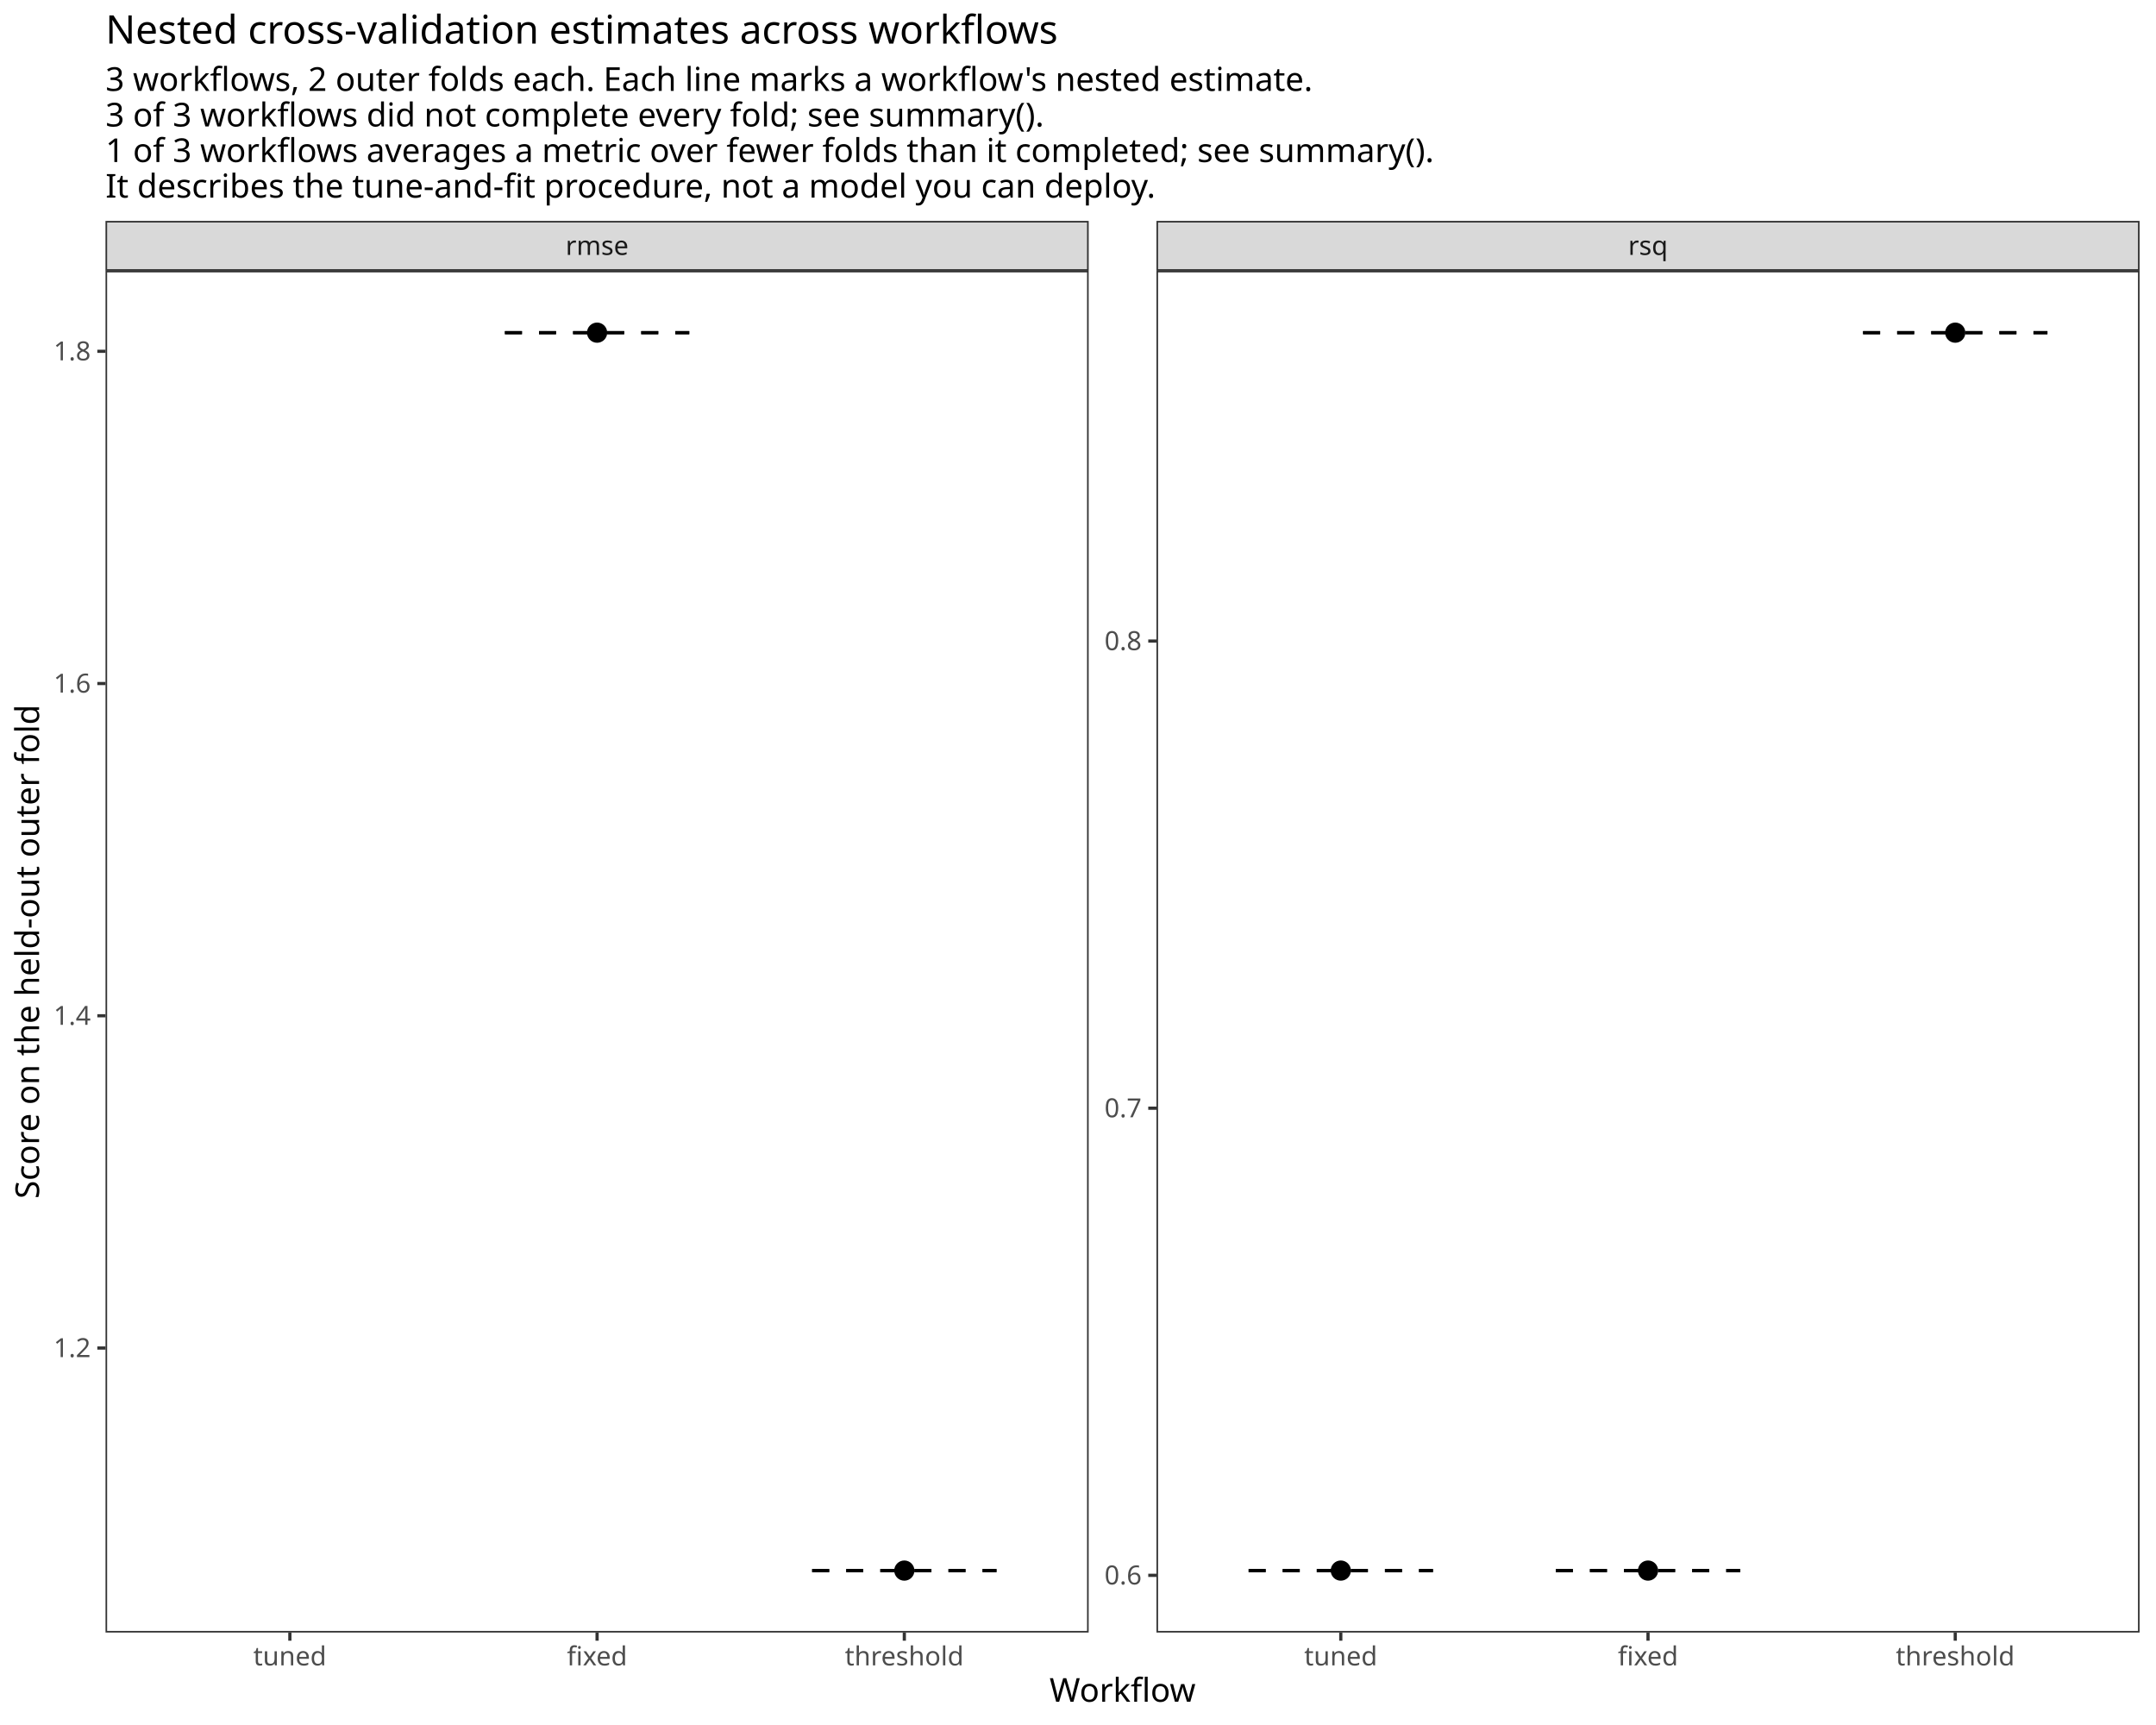
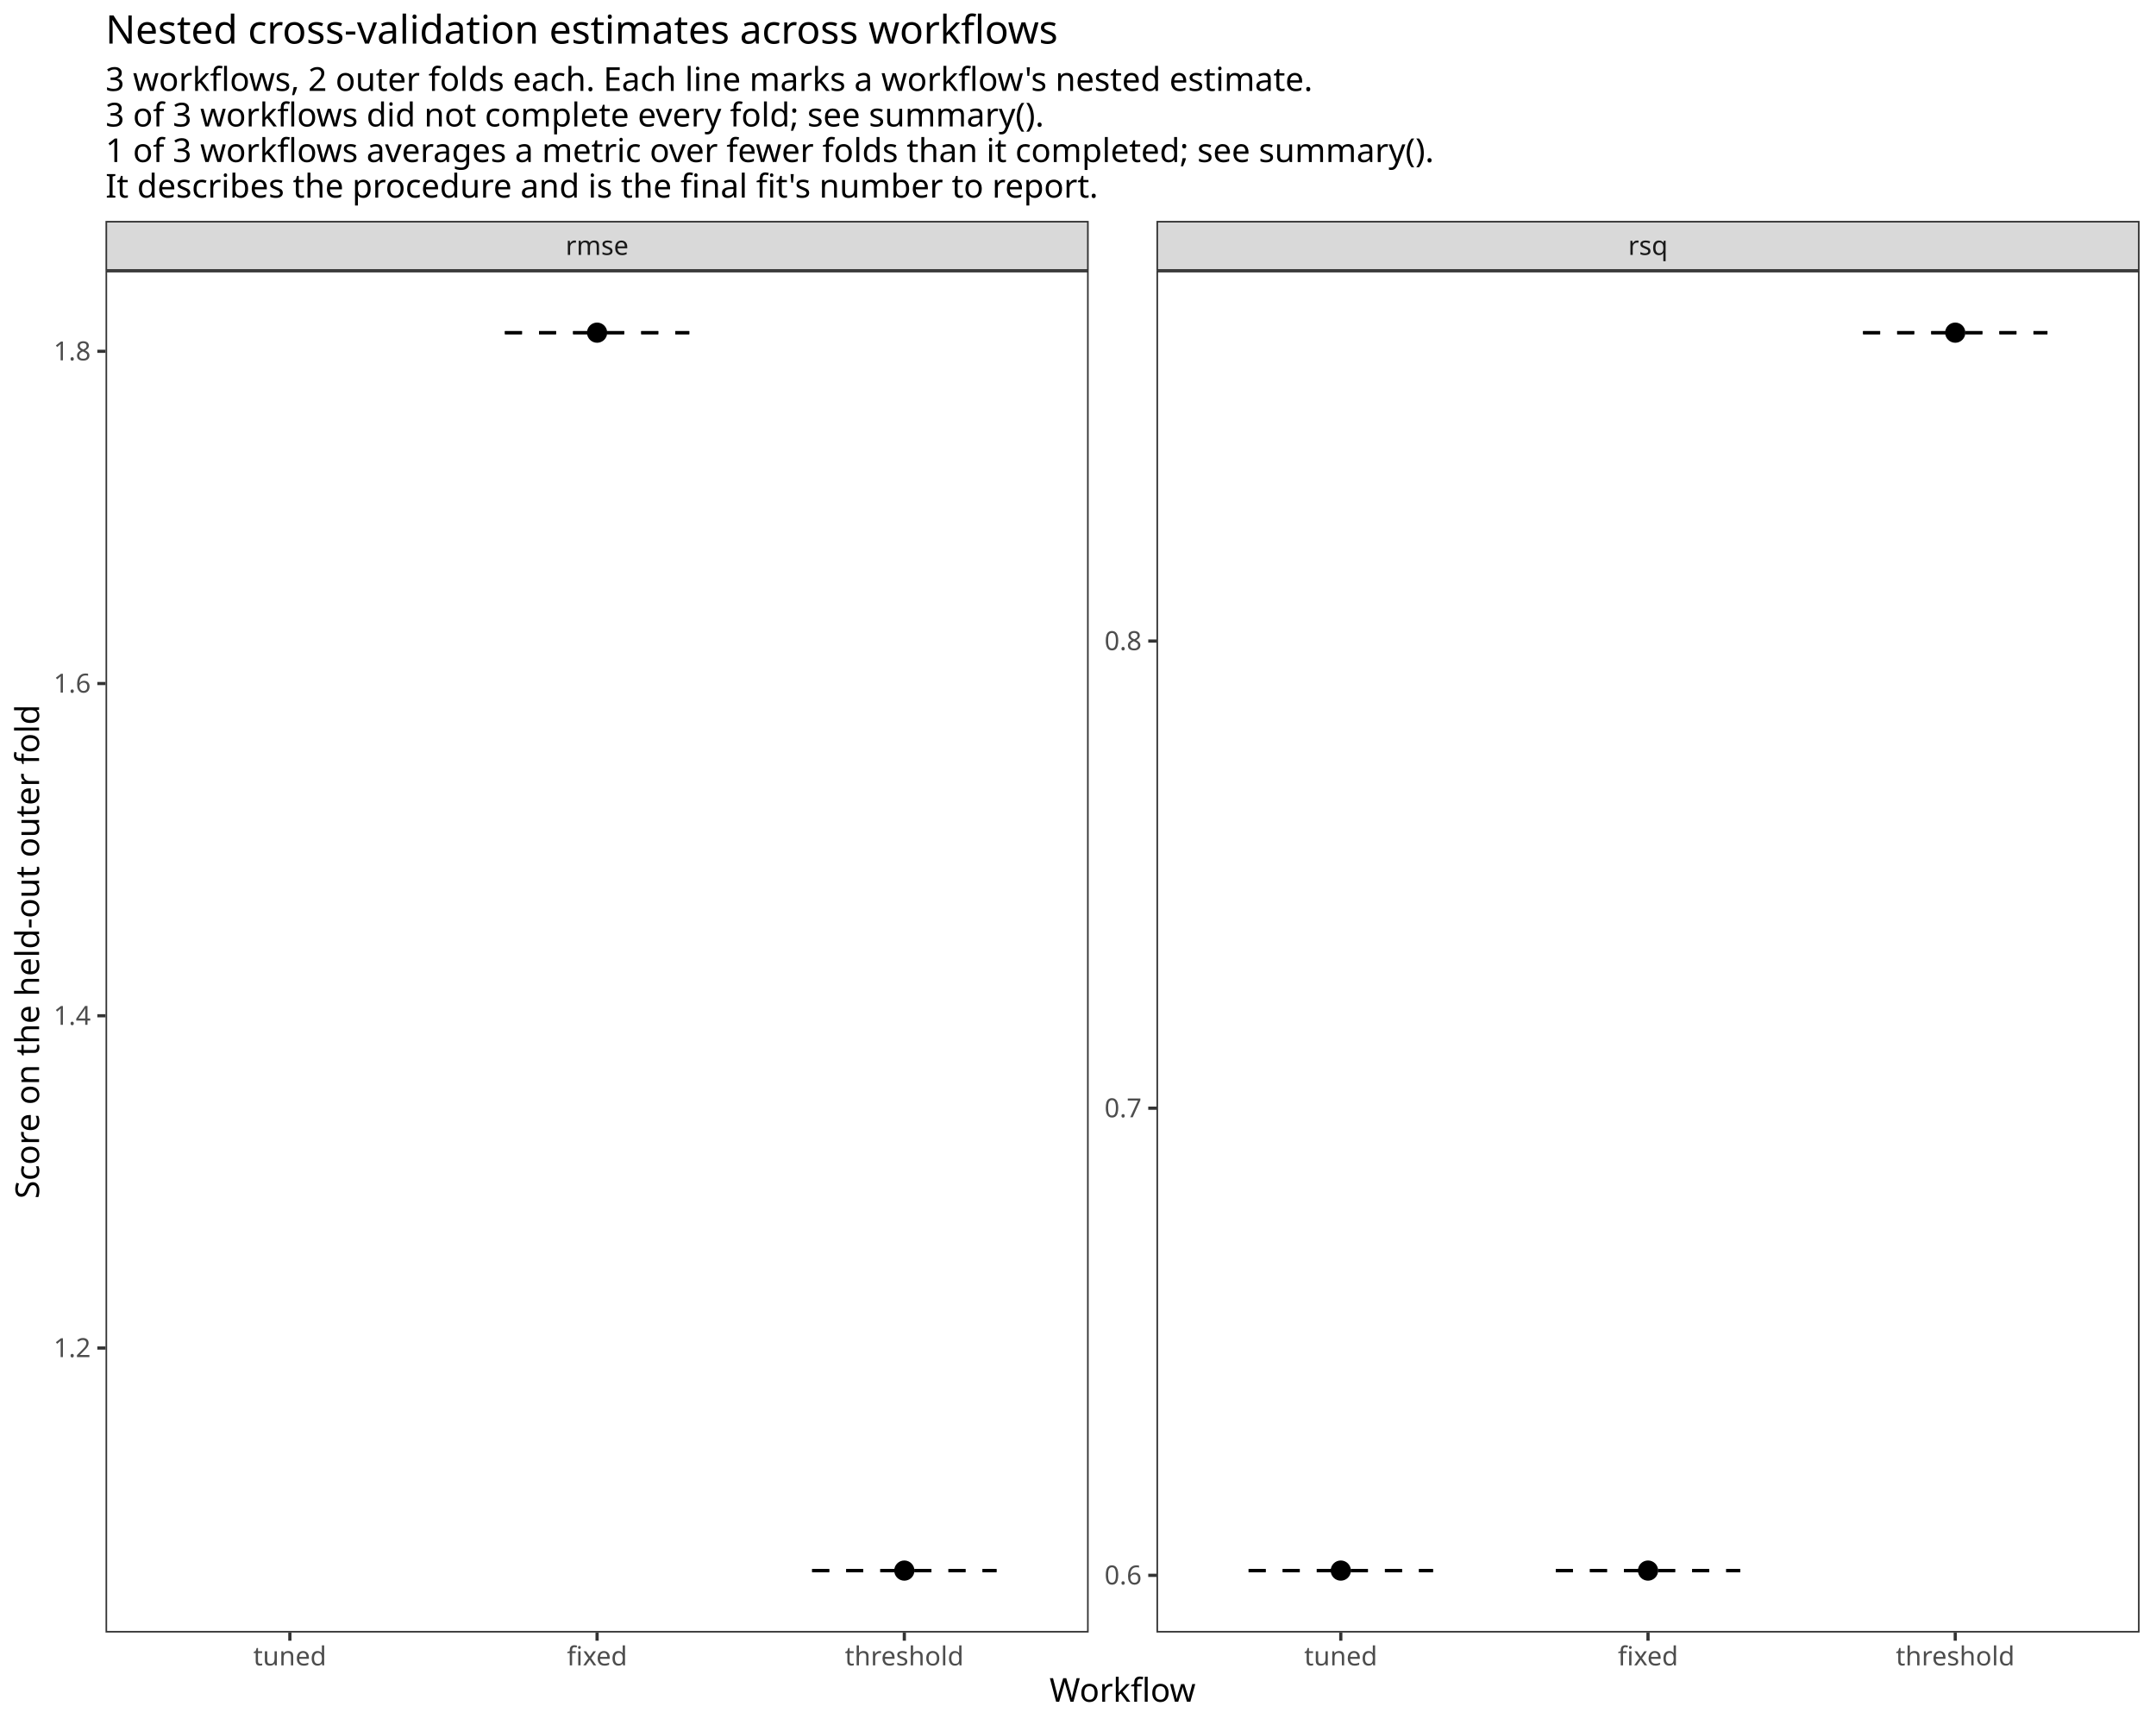
<svg xmlns="http://www.w3.org/2000/svg" class="svglite" data-engine-version="2.0" width="720.00pt" height="576.00pt" viewBox="0 0 720.00 576.00">
  <defs>
    <style type="text/css">
    .svglite line, .svglite polyline, .svglite polygon, .svglite path, .svglite rect, .svglite circle {
      fill: none;
      stroke: #000000;
      stroke-linecap: round;
      stroke-linejoin: round;
      stroke-miterlimit: 10.00;
    }
  </style>
  </defs>
  <rect width="100%" height="100%" style="stroke: none; fill: #FFFFFF;" />
  <defs>
    <clipPath id="cpMC4wMHw3MjAuMDB8MC4wMHw1NzYuMDA=">
      <rect x="0.00" y="0.00" width="720.00" height="576.00" />
    </clipPath>
  </defs>
  <g clip-path="url(#cpMC4wMHw3MjAuMDB8MC4wMHw1NzYuMDA=)">
    <rect x="0.00" y="0.00" width="720.00" height="576.00" style="stroke-width: 1.07; stroke: #FFFFFF; fill: #FFFFFF;" />
  </g>
  <defs>
    <clipPath id="cpMzUuMjR8MzYzLjU2fDkwLjQxfDU0NS4xMQ==">
      <rect x="35.24" y="90.41" width="328.32" height="454.71" />
    </clipPath>
  </defs>
  <g clip-path="url(#cpMzUuMjR8MzYzLjU2fDkwLjQxfDU0NS4xMQ==)">
    <rect x="35.24" y="90.41" width="328.32" height="454.71" style="stroke-width: 1.07; stroke: none; fill: #FFFFFF;" />
    <polyline points="168.62,111.08 230.18,111.08 " style="stroke-width: 1.07; stroke-dasharray: 5.69,5.69; stroke-linecap: butt;" />
    <polyline points="199.40,111.08 199.40,111.08 " style="stroke-width: 1.07; stroke-dasharray: 5.69,5.69; stroke-linecap: butt;" />
    <polyline points="168.62,111.08 230.18,111.08 " style="stroke-width: 1.07; stroke-dasharray: 5.69,5.69; stroke-linecap: butt;" />
    <polyline points="271.22,524.44 332.78,524.44 " style="stroke-width: 1.07; stroke-dasharray: 5.69,5.69; stroke-linecap: butt;" />
    <polyline points="302.00,524.44 302.00,524.44 " style="stroke-width: 1.07; stroke-dasharray: 5.69,5.69; stroke-linecap: butt;" />
    <polyline points="271.22,524.44 332.78,524.44 " style="stroke-width: 1.07; stroke-dasharray: 5.69,5.69; stroke-linecap: butt;" />
    <circle cx="199.40" cy="111.08" r="3.02" style="stroke-width: 0.71; fill: #000000;" />
    <circle cx="302.00" cy="524.44" r="3.02" style="stroke-width: 0.71; fill: #000000;" />
    <rect x="35.24" y="90.41" width="328.32" height="454.71" style="stroke-width: 1.07; stroke: #333333;" />
  </g>
  <g clip-path="url(#cpMC4wMHw3MjAuMDB8MC4wMHw1NzYuMDA=)">
</g>
  <defs>
    <clipPath id="cpMzg2LjIwfDcxNC41Mnw5MC40MXw1NDUuMTE=">
      <rect x="386.20" y="90.41" width="328.32" height="454.71" />
    </clipPath>
  </defs>
  <g clip-path="url(#cpMzg2LjIwfDcxNC41Mnw5MC40MXw1NDUuMTE=)">
    <rect x="386.20" y="90.41" width="328.32" height="454.71" style="stroke-width: 1.07; stroke: none; fill: #FFFFFF;" />
    <polyline points="416.98,524.44 478.54,524.44 " style="stroke-width: 1.07; stroke-dasharray: 5.69,5.69; stroke-linecap: butt;" />
    <polyline points="447.76,524.44 447.76,524.44 " style="stroke-width: 1.07; stroke-dasharray: 5.69,5.69; stroke-linecap: butt;" />
    <polyline points="416.98,524.44 478.54,524.44 " style="stroke-width: 1.07; stroke-dasharray: 5.69,5.69; stroke-linecap: butt;" />
    <polyline points="519.58,524.44 581.14,524.44 " style="stroke-width: 1.07; stroke-dasharray: 5.69,5.69; stroke-linecap: butt;" />
    <polyline points="550.36,524.44 550.36,524.44 " style="stroke-width: 1.07; stroke-dasharray: 5.69,5.69; stroke-linecap: butt;" />
    <polyline points="519.58,524.44 581.14,524.44 " style="stroke-width: 1.07; stroke-dasharray: 5.69,5.69; stroke-linecap: butt;" />
    <polyline points="622.18,111.08 683.74,111.08 " style="stroke-width: 1.07; stroke-dasharray: 5.69,5.69; stroke-linecap: butt;" />
    <polyline points="652.96,111.08 652.96,111.08 " style="stroke-width: 1.07; stroke-dasharray: 5.69,5.69; stroke-linecap: butt;" />
    <polyline points="622.18,111.08 683.74,111.08 " style="stroke-width: 1.07; stroke-dasharray: 5.69,5.69; stroke-linecap: butt;" />
    <circle cx="447.76" cy="524.44" r="3.02" style="stroke-width: 0.71; fill: #000000;" />
    <circle cx="550.36" cy="524.44" r="3.02" style="stroke-width: 0.71; fill: #000000;" />
    <circle cx="652.96" cy="111.08" r="3.02" style="stroke-width: 0.71; fill: #000000;" />
    <rect x="386.20" y="90.41" width="328.32" height="454.71" style="stroke-width: 1.07; stroke: #333333;" />
  </g>
  <g clip-path="url(#cpMC4wMHw3MjAuMDB8MC4wMHw1NzYuMDA=)">
</g>
  <defs>
    <clipPath id="cpMzUuMjR8MzYzLjU2fDczLjc2fDkwLjQx">
      <rect x="35.24" y="73.76" width="328.32" height="16.65" />
    </clipPath>
  </defs>
  <g clip-path="url(#cpMzUuMjR8MzYzLjU2fDczLjc2fDkwLjQx)">
    <rect x="35.24" y="73.76" width="328.32" height="16.65" style="stroke-width: 1.07; stroke: #333333; fill: #D9D9D9;" />
    <text x="199.40" y="85.11" text-anchor="middle" style="font-size: 8.80px; fill: #1A1A1A; font-family: sans;" textLength="19.56px" lengthAdjust="spacingAndGlyphs">rmse</text>
  </g>
  <g clip-path="url(#cpMC4wMHw3MjAuMDB8MC4wMHw1NzYuMDA=)">
</g>
  <defs>
    <clipPath id="cpMzg2LjIwfDcxNC41Mnw3My43Nnw5MC40MQ==">
      <rect x="386.20" y="73.76" width="328.32" height="16.65" />
    </clipPath>
  </defs>
  <g clip-path="url(#cpMzg2LjIwfDcxNC41Mnw3My43Nnw5MC40MQ==)">
    <rect x="386.20" y="73.76" width="328.32" height="16.65" style="stroke-width: 1.07; stroke: #333333; fill: #D9D9D9;" />
    <text x="550.36" y="85.11" text-anchor="middle" style="font-size: 8.80px; fill: #1A1A1A; font-family: sans;" textLength="12.23px" lengthAdjust="spacingAndGlyphs">rsq</text>
  </g>
  <g clip-path="url(#cpMC4wMHw3MjAuMDB8MC4wMHw1NzYuMDA=)">
    <polyline points="96.80,547.85 96.80,545.11 " style="stroke-width: 1.07; stroke: #333333; stroke-linecap: butt;" />
    <polyline points="199.40,547.85 199.40,545.11 " style="stroke-width: 1.07; stroke: #333333; stroke-linecap: butt;" />
    <polyline points="302.00,547.85 302.00,545.11 " style="stroke-width: 1.07; stroke: #333333; stroke-linecap: butt;" />
    <text x="96.80" y="556.10" text-anchor="middle" style="font-size: 8.80px; fill: #4D4D4D; font-family: sans;" textLength="22.02px" lengthAdjust="spacingAndGlyphs">tuned</text>
    <text x="199.40" y="556.10" text-anchor="middle" style="font-size: 8.80px; fill: #4D4D4D; font-family: sans;" textLength="18.59px" lengthAdjust="spacingAndGlyphs">fixed</text>
    <text x="302.00" y="556.10" text-anchor="middle" style="font-size: 8.80px; fill: #4D4D4D; font-family: sans;" textLength="36.20px" lengthAdjust="spacingAndGlyphs">threshold</text>
    <polyline points="447.76,547.85 447.76,545.11 " style="stroke-width: 1.07; stroke: #333333; stroke-linecap: butt;" />
    <polyline points="550.36,547.85 550.36,545.11 " style="stroke-width: 1.07; stroke: #333333; stroke-linecap: butt;" />
    <polyline points="652.96,547.85 652.96,545.11 " style="stroke-width: 1.07; stroke: #333333; stroke-linecap: butt;" />
    <text x="447.76" y="556.10" text-anchor="middle" style="font-size: 8.80px; fill: #4D4D4D; font-family: sans;" textLength="22.02px" lengthAdjust="spacingAndGlyphs">tuned</text>
    <text x="550.36" y="556.10" text-anchor="middle" style="font-size: 8.80px; fill: #4D4D4D; font-family: sans;" textLength="18.59px" lengthAdjust="spacingAndGlyphs">fixed</text>
    <text x="652.96" y="556.10" text-anchor="middle" style="font-size: 8.80px; fill: #4D4D4D; font-family: sans;" textLength="36.20px" lengthAdjust="spacingAndGlyphs">threshold</text>
    <text x="381.27" y="529.06" text-anchor="end" style="font-size: 8.80px; fill: #4D4D4D; font-family: sans;" textLength="12.23px" lengthAdjust="spacingAndGlyphs">0.6</text>
    <text x="381.27" y="373.07" text-anchor="end" style="font-size: 8.80px; fill: #4D4D4D; font-family: sans;" textLength="12.23px" lengthAdjust="spacingAndGlyphs">0.7</text>
    <text x="381.27" y="217.08" text-anchor="end" style="font-size: 8.80px; fill: #4D4D4D; font-family: sans;" textLength="12.23px" lengthAdjust="spacingAndGlyphs">0.8</text>
    <polyline points="383.46,526.03 386.20,526.03 " style="stroke-width: 1.07; stroke: #333333; stroke-linecap: butt;" />
    <polyline points="383.46,370.04 386.20,370.04 " style="stroke-width: 1.07; stroke: #333333; stroke-linecap: butt;" />
    <polyline points="383.46,214.05 386.20,214.05 " style="stroke-width: 1.07; stroke: #333333; stroke-linecap: butt;" />
    <text x="30.31" y="453.15" text-anchor="end" style="font-size: 8.80px; fill: #4D4D4D; font-family: sans;" textLength="12.23px" lengthAdjust="spacingAndGlyphs">1.2</text>
    <text x="30.31" y="342.21" text-anchor="end" style="font-size: 8.80px; fill: #4D4D4D; font-family: sans;" textLength="12.23px" lengthAdjust="spacingAndGlyphs">1.4</text>
    <text x="30.31" y="231.27" text-anchor="end" style="font-size: 8.80px; fill: #4D4D4D; font-family: sans;" textLength="12.23px" lengthAdjust="spacingAndGlyphs">1.6</text>
    <text x="30.31" y="120.32" text-anchor="end" style="font-size: 8.80px; fill: #4D4D4D; font-family: sans;" textLength="12.23px" lengthAdjust="spacingAndGlyphs">1.8</text>
    <polyline points="32.50,450.12 35.24,450.12 " style="stroke-width: 1.07; stroke: #333333; stroke-linecap: butt;" />
    <polyline points="32.50,339.18 35.24,339.18 " style="stroke-width: 1.07; stroke: #333333; stroke-linecap: butt;" />
    <polyline points="32.50,228.24 35.24,228.24 " style="stroke-width: 1.07; stroke: #333333; stroke-linecap: butt;" />
    <polyline points="32.50,117.30 35.24,117.30 " style="stroke-width: 1.07; stroke: #333333; stroke-linecap: butt;" />
    <text x="374.88" y="568.24" text-anchor="middle" style="font-size: 11.00px; font-family: sans;" textLength="45.23px" lengthAdjust="spacingAndGlyphs">Workflow</text>
    <text transform="translate(13.05,317.76) rotate(-90)" text-anchor="middle" style="font-size: 11.00px; font-family: sans;" textLength="154.11px" lengthAdjust="spacingAndGlyphs">Score on the held-out outer fold</text>
    <text x="35.24" y="30.35" style="font-size: 11.00px; font-family: sans;" textLength="381.83px" lengthAdjust="spacingAndGlyphs">3 workflows, 2 outer folds each. Each line marks a workflow's nested estimate.</text>
    <text x="35.24" y="42.23" style="font-size: 11.00px; font-family: sans;" textLength="295.94px" lengthAdjust="spacingAndGlyphs">3 of 3 workflows did not complete every fold; see summary().</text>
    <text x="35.24" y="54.11" style="font-size: 11.00px; font-family: sans;" textLength="419.46px" lengthAdjust="spacingAndGlyphs">1 of 3 workflows averages a metric over fewer folds than it completed; see summary().</text>
-     <text x="35.24" y="65.99" style="font-size: 11.00px; font-family: sans;" textLength="329.62px" lengthAdjust="spacingAndGlyphs">It describes the tune-and-fit procedure, not a model you can deploy.</text>
+     <text x="35.24" y="65.99" style="font-size: 11.00px; font-family: sans;" textLength="307.84px" lengthAdjust="spacingAndGlyphs">It describes the procedure and is the final fit's number to report.</text>
    <text x="35.24" y="14.56" style="font-size: 13.20px; font-family: sans;" textLength="301.58px" lengthAdjust="spacingAndGlyphs">Nested cross-validation estimates across workflows</text>
  </g>
</svg>
